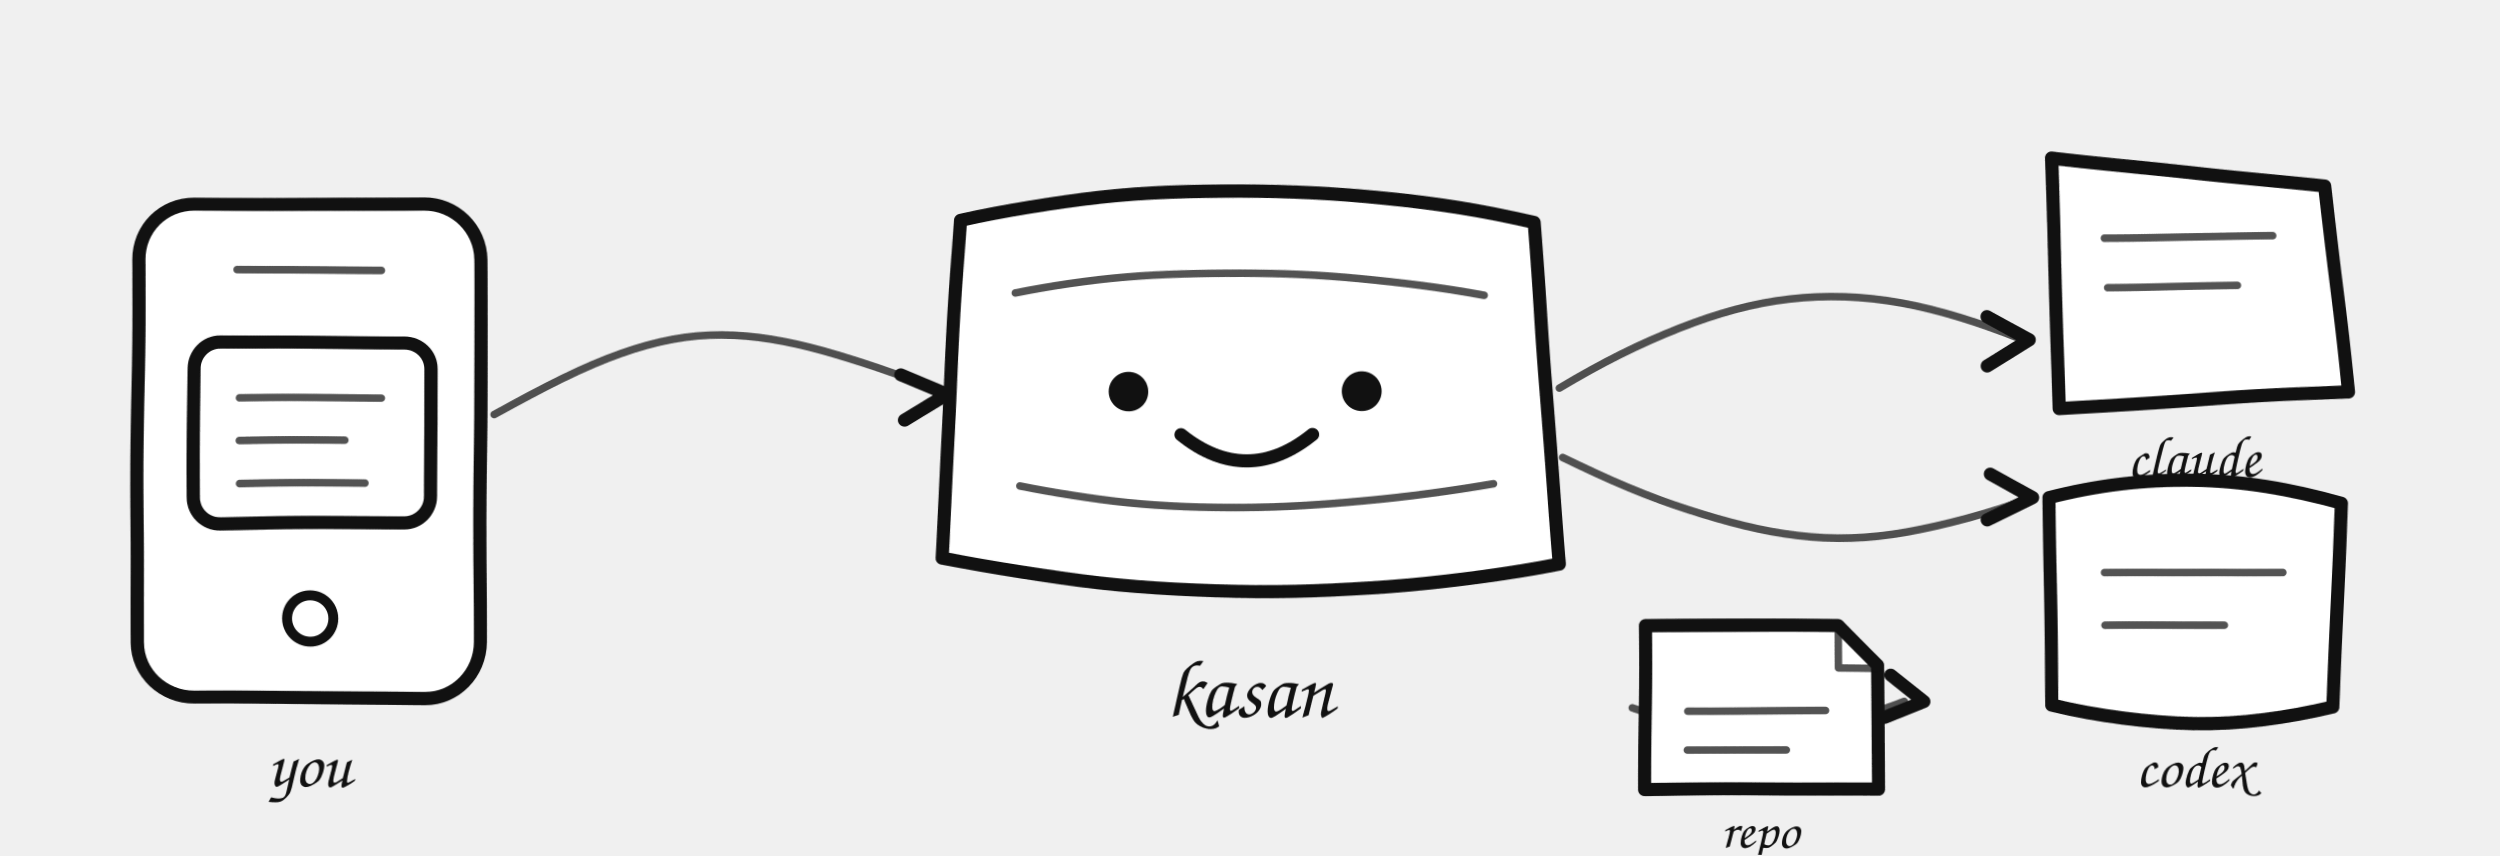
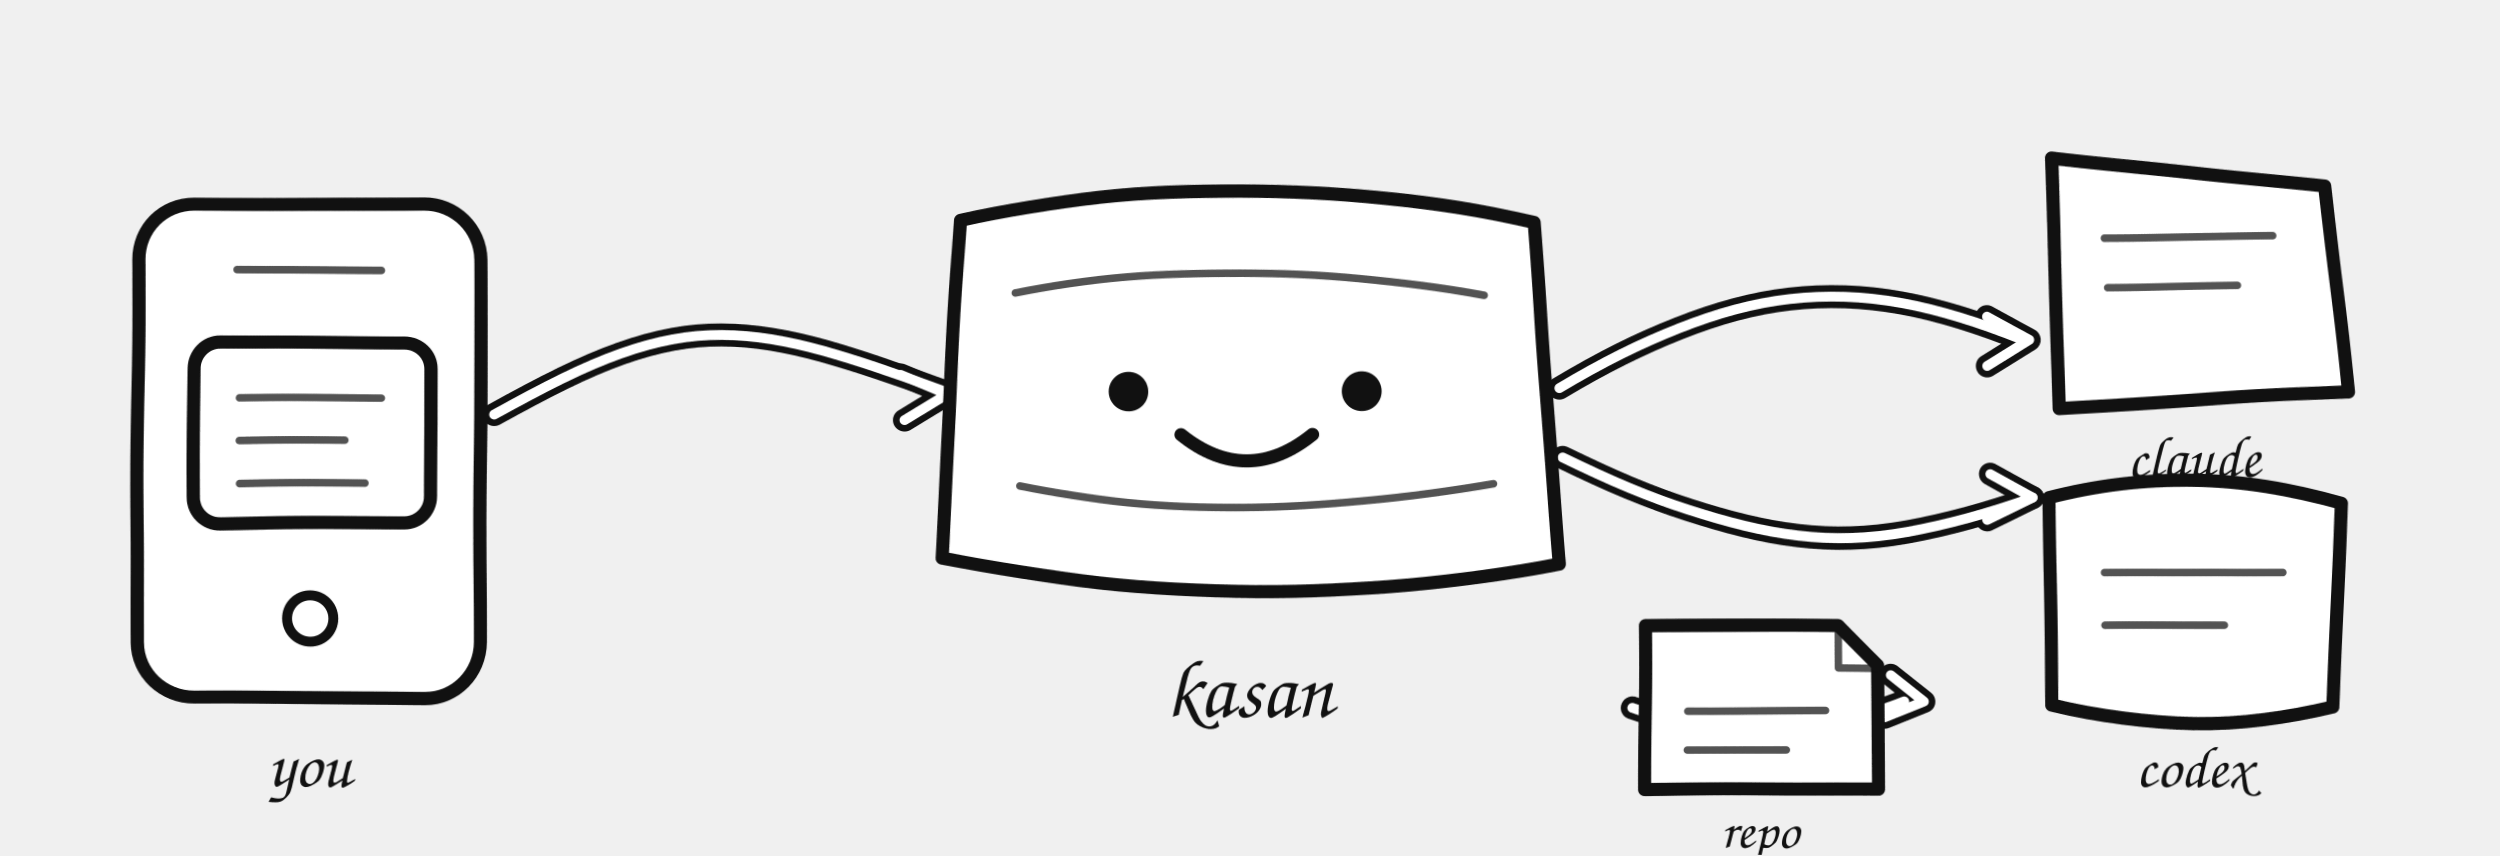
<svg xmlns="http://www.w3.org/2000/svg" viewBox="0 0 760 260" role="img" aria-labelledby="title desc">
  <defs>
    <filter id="wobble" x="-8%" y="-12%" width="116%" height="124%">
      <feTurbulence type="fractalNoise" baseFrequency="0.012" numOctaves="2" seed="7" result="noise" />
      <feDisplacementMap in="SourceGraphic" in2="noise" scale="1.6" xChannelSelector="R" yChannelSelector="G" />
    </filter>
    <style>
      .ink{fill:none;stroke:#111;stroke-width:4;stroke-linecap:round;stroke-linejoin:round}
      .thin{fill:none;stroke:#111;stroke-width:2.3;stroke-linecap:round;stroke-linejoin:round;opacity:.72}
      .paper,.pink,.blue,.yellow{fill:#fff;stroke:#111;stroke-width:4;stroke-linejoin:round}
+       .arrow-outline,.arrow{fill:none;stroke-linecap:round;stroke-linejoin:round}
+       .arrow-outline{stroke:#111;stroke-width:7}
+       .arrow{stroke:#fff;stroke-width:3}
      text{font-family:"Comic Sans MS","Bradley Hand",cursive;fill:#111;text-anchor:middle}
    </style>
  </defs>
  <g filter="url(#wobble)">
-     <path class="thin" d="M150 126 C210 92 230 98 287 119" />
-     <path class="thin" d="M474 118 C526 87 562 82 615 103" />
-     <path class="thin" d="M475 139 C532 166 561 172 618 151" />
-     <path class="ink" d="M274 114 l14 6 -13 8" />
-     <path class="ink" d="M604 96 l13 7 -13 8" />
-     <path class="ink" d="M605 144 l13 7 -14 7" />
+     <g class="arrow-outline">
+       <path d="M150 126 C210 92 230 98 287 119" />
+       <path d="M474 118 C526 87 562 82 615 103" />
+       <path d="M475 139 C532 166 561 172 618 151" />
+       <path d="M274 114 l14 6 -13 8" />
+       <path d="M604 96 l13 7 -13 8" />
+       <path d="M605 144 l13 7 -14 7" />
+     </g>
+     <g class="arrow">
+       <path d="M150 126 C210 92 230 98 287 119" />
+       <path d="M474 118 C526 87 562 82 615 103" />
+       <path d="M475 139 C532 166 561 172 618 151" />
+       <path d="M274 114 l14 6 -13 8" />
+       <path d="M604 96 l13 7 -13 8" />
+       <path d="M605 144 l13 7 -14 7" />
+     </g>
    <rect class="paper" x="42" y="62" width="104" height="150" rx="17" />
    <path class="thin" d="M72 82 h44" />
    <rect class="yellow" x="59" y="104" width="72" height="55" rx="8" />
    <path class="thin" d="M73 121 h43 M73 134 h32 M73 147 h38" />
    <circle cx="94" cy="188" r="7" fill="#fff" stroke="#111" stroke-width="3" />
    <text x="94" y="239" font-size="20">you</text>
    <path class="pink" d="M292 67 Q375 48 466 68 L474 171 Q383 189 286 170 Z" />
    <path class="thin" d="M309 89 q65 -13 142 1 M310 148 q64 13 144 -1" />
    <circle cx="343" cy="119" r="6" fill="#111" />
    <circle cx="414" cy="119" r="6" fill="#111" />
    <path class="ink" d="M359 132 q20 16 40 0" />
    <text x="380" y="218" font-size="25">kasan</text>
    <path class="blue" d="M624 48 l83 9 7 62 -88 5 z" />
    <path class="thin" d="M640 72 h51 M641 87 h39" />
    <text x="667" y="145" font-size="18">claude</text>
    <path class="yellow" d="M623 151 q43 -11 89 2 l-3 62 q-42 10 -85 -1 z" />
    <path class="thin" d="M640 174 h54 M640 190 h36" />
    <text x="667" y="239" font-size="18">codex</text>
-     <path class="thin" d="M496 215 q42 15 83 -2" />
-     <path class="ink" d="M575 205 l10 8 -12 5" />
+     <g class="arrow-outline">
+       <path d="M496 215 q42 15 83 -2" />
+       <path d="M575 205 l10 8 -12 5" />
+     </g>
+     <g class="arrow">
+       <path d="M496 215 q42 15 83 -2" />
+       <path d="M575 205 l10 8 -12 5" />
+     </g>
    <path class="paper" d="M500 190 h59 l12 12 v38 h-71 z" />
    <path class="thin" d="M559 190 v13 h12 M513 216 h42 M513 228 h30" />
    <text x="535" y="258" font-size="16">repo</text>
  </g>
</svg>
